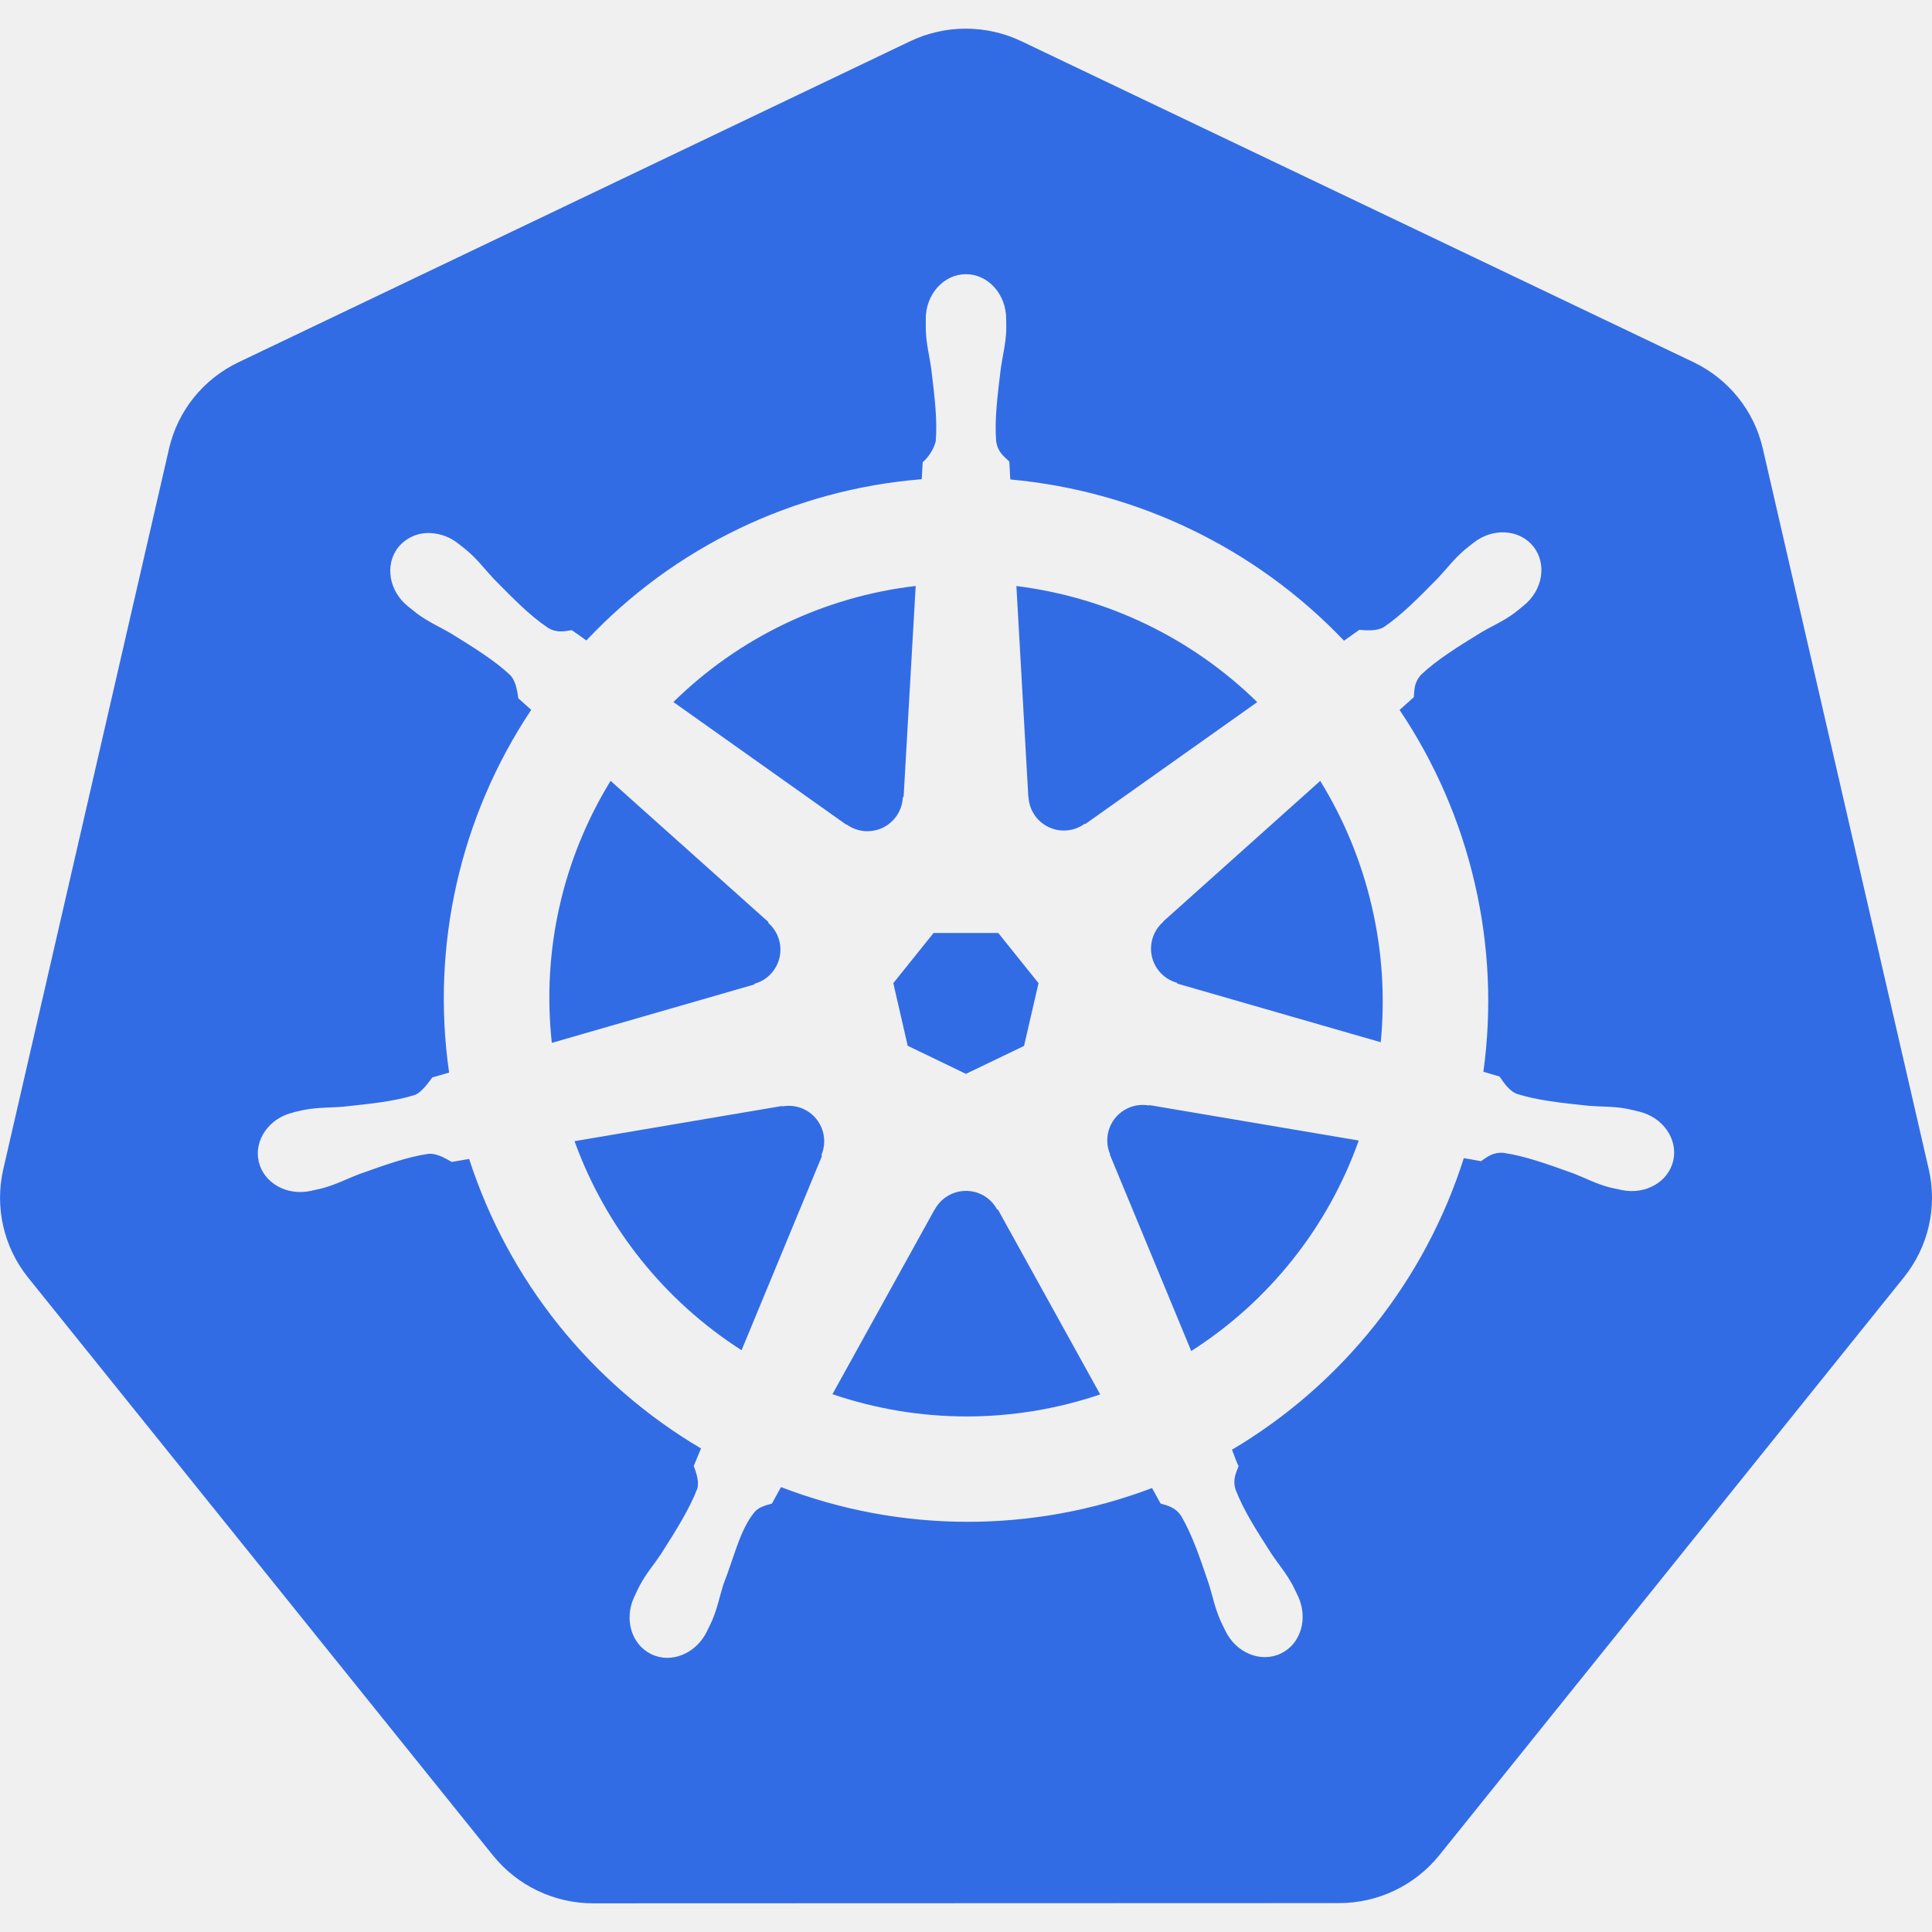
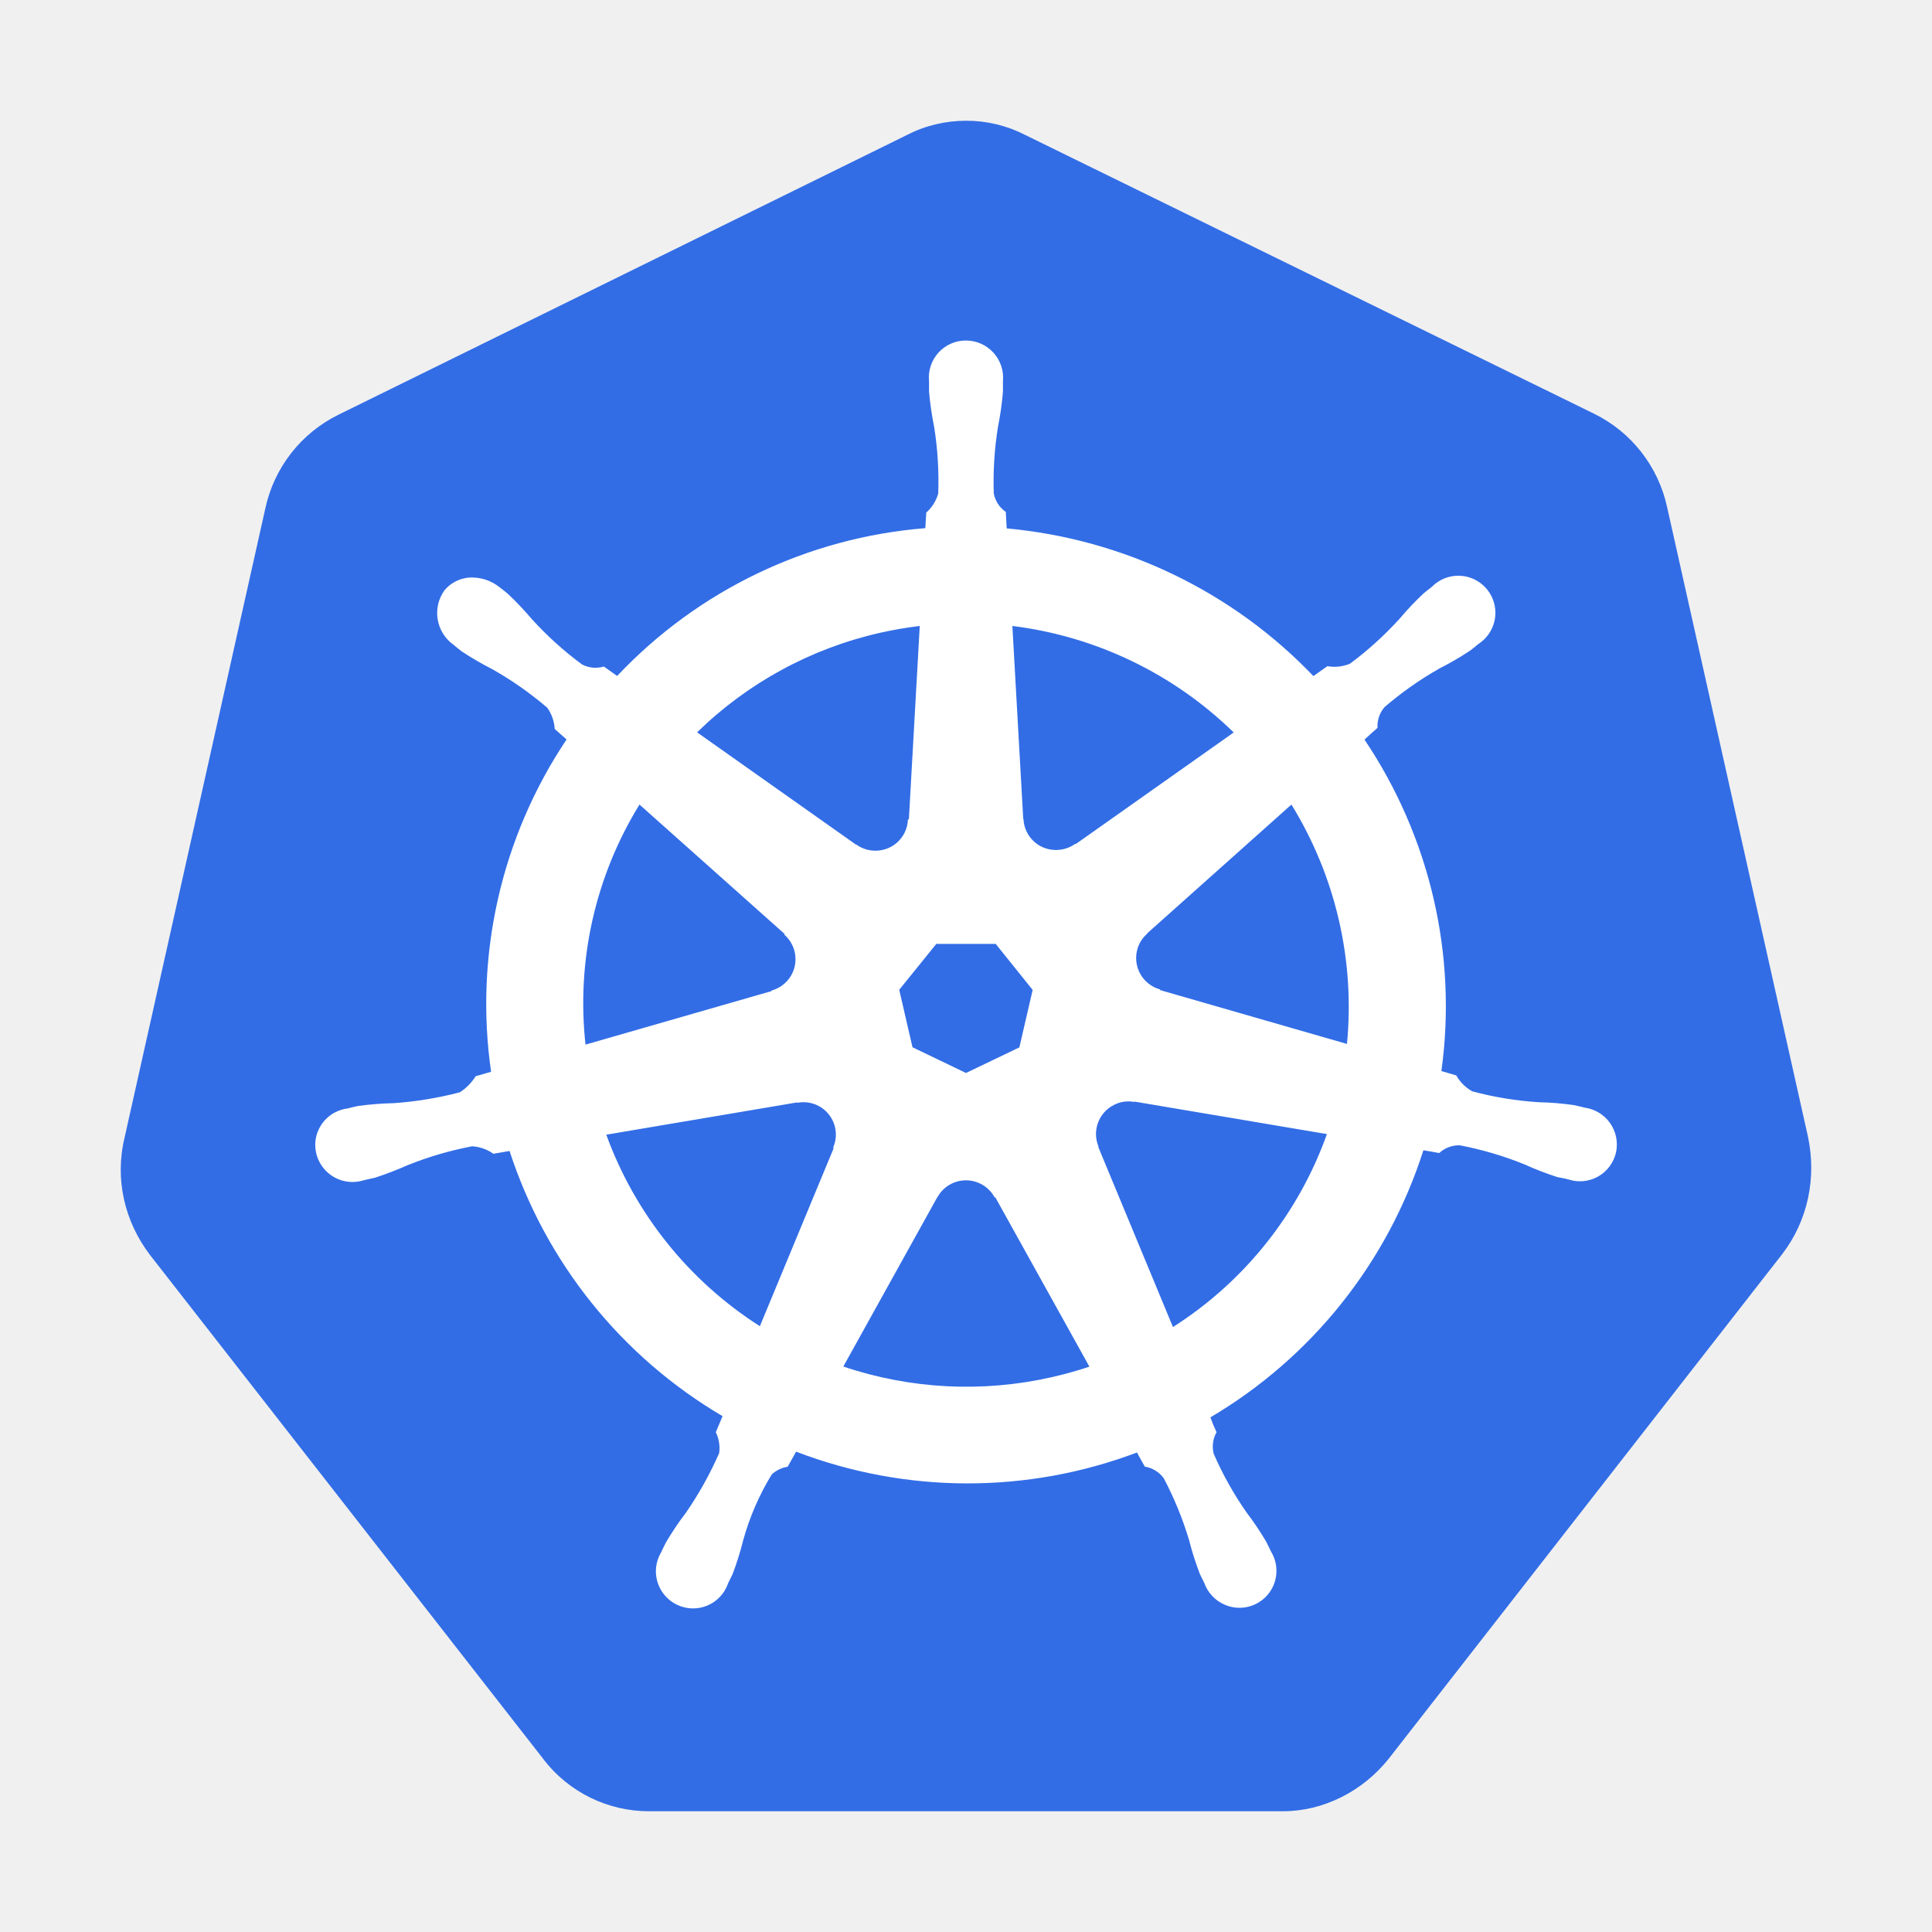
- <svg xmlns="http://www.w3.org/2000/svg" role="img" viewBox="0 0 24 24">
-   <path fill="#326CE5" d="M10.204 14.35l.007.01-.999 2.413a5.171 5.171 0 0 1-2.075-2.597l2.578-.437.004.005a.44.44 0 0 1 .484.606zm-.833-2.129a.44.44 0 0 0 .173-.756l.002-.011L7.585 9.7a5.143 5.143 0 0 0-.73 3.255l2.514-.725.002-.009zm1.145-1.98a.44.44 0 0 0 .699-.337l.01-.005.15-2.62a5.144 5.144 0 0 0-3.01 1.442l2.147 1.523.004-.002zm.76 2.75l.723.349.722-.347.18-.78-.5-.623h-.804l-.5.623.179.779zm1.5-3.095a.44.44 0 0 0 .7.336l.008.003 2.134-1.513a5.188 5.188 0 0 0-2.992-1.442l.148 2.615.002.001zm10.876 5.97l-5.773 7.181a1.6 1.6 0 0 1-1.248.594l-9.261.003a1.6 1.6 0 0 1-1.247-.596l-5.776-7.18a1.583 1.583 0 0 1-.307-1.34L2.1 5.573c.108-.47.425-.864.863-1.073L11.305.513a1.606 1.606 0 0 1 1.385 0l8.345 3.985c.438.209.755.604.863 1.073l2.062 8.955c.108.47-.005.963-.308 1.34zm-3.289-2.057c-.042-.01-.103-.026-.145-.034-.174-.033-.315-.025-.479-.038-.35-.037-.638-.067-.895-.148-.105-.04-.18-.165-.216-.216l-.201-.059a6.45 6.45 0 0 0-.105-2.332 6.465 6.465 0 0 0-.936-2.163c.052-.047.15-.133.177-.159.008-.09.001-.183.094-.282.197-.185.444-.338.743-.522.142-.084.273-.137.415-.242.032-.024.076-.062.11-.089.24-.191.295-.52.123-.736-.172-.216-.506-.236-.745-.045-.034.027-.08.062-.111.088-.134.116-.217.23-.33.35-.246.25-.45.458-.673.609-.097.056-.239.037-.303.033l-.19.135a6.545 6.545 0 0 0-4.146-2.003l-.012-.223c-.065-.062-.143-.115-.163-.25-.022-.268.015-.557.057-.905.023-.163.061-.298.068-.475.001-.04-.001-.099-.001-.142 0-.306-.224-.555-0.5-.555-.275 0-.499.249-.499.555l.001.014c0 .041-.002.092 0 .128.006.177.044.312.067.475.042.348.078.637.056.906a.545.545 0 0 1-.162.258l-.012.211a6.424 6.424 0 0 0-4.166 2.003 8.373 8.373 0 0 1-.18-.128c-.09.012-.18.04-.297-.029-.223-.15-.427-.358-.673-.608-.113-.12-.195-.234-.329-.349-.03-.026-.077-.062-.111-.088a.594.594 0 0 0-.348-.132.481.481 0 0 0-.398.176c-.172.216-.117.546.123.737l.007.005.104.083c.142.105.272.159.414.242.299.185.546.338.743.522.076.082.09.226.1.288l.16.143a6.462 6.462 0 0 0-1.02 4.506l-.208.06c-.055.072-.133.184-.215.217-.257.081-.546.11-.895.147-.164.014-.305.006-.48.039-.037.007-.09.02-.133.03l-.004.002-.007.002c-.295.071-.484.342-.423.608.061.267.349.429.645.365l.007-.001.01-.003.129-.029c.17-.046.294-.113.448-.172.33-.118.604-.217.87-.256.112-.009.23.069.288.101l.217-.037a6.5 6.5 0 0 0 2.88 3.596l-.09.218c.033.084.069.199.044.282-.097.252-.263.517-.452.813-.091.136-.185.242-.268.399-.02.037-.045.095-.064.134-.128.275-.034.591.213.71.248.12.556-.007.69-.282v-.002c.02-.039.046-.09.062-.127.07-.162.094-.301.144-.458.132-.332.205-.68.387-.897.05-.06.13-.082.215-.105l.113-.205a6.453 6.453 0 0 0 4.609.012l.106.192c.086.028.18.042.256.155.136.232.229.507.342.84.05.156.074.295.145.457.016.037.043.09.062.129.133.276.442.402.69.282.247-.118.341-.435.213-.71-.02-.039-.045-.096-.065-.134-.083-.156-.177-.261-.268-.398-.19-.296-.346-.541-.443-.793-.04-.13.007-.21.038-.294-.018-.022-.059-.144-.083-.202a6.499 6.499 0 0 0 2.88-3.622c.064.01.176.03.213.038.075-.05.144-.114.28-.104.266.039.54.138.87.256.154.06.277.128.448.173.036.01.088.019.13.028l.009.003.007.001c.297.064.584-.098.645-.365.06-.266-.128-.537-.423-.608zM16.4 9.701l-1.95 1.746v.005a.44.44 0 0 0 .173.757l.003.01 2.526.728a5.199 5.199 0 0 0-.108-1.674A5.208 5.208 0 0 0 16.4 9.7zm-4.013 5.325a.437.437 0 0 0-.404-.232.44.44 0 0 0-.372.233h-.002l-1.268 2.292a5.164 5.164 0 0 0 3.326.003l-1.27-2.296h-.01zm1.888-1.293a.44.44 0 0 0-.27.036.44.44 0 0 0-.214.572l-.003.004 1.01 2.438a5.15 5.15 0 0 0 2.081-2.615l-2.6-.44-.004.005z" />
+ <svg xmlns="http://www.w3.org/2000/svg" width="800px" height="800px" viewBox="0 0 16 16" fill="none">
+   <path fill="#326DE6" d="M4.5 14.569c.214.278.539.431.874.431h5.251c.335 0 .66-.165.875-.434l3.258-4.178c.214-.278.288-.633.214-.978l-1.165-5.207a1.128 1.128 0 00-.606-.777l-4.714-2.31A1.062 1.062 0 008.002 1c-.168 0-.335.038-.485.115l-4.715 2.32a1.129 1.129 0 00-.605.777L1.032 9.42c-.084.345 0 .7.214.978L4.5 14.568z" />
+   <path fill="#ffffff" fill-rule="evenodd" d="M12.741 9.128c.098.002.196.01.293.024l.058.013.031.008a.308.308 0 01.26.371.306.306 0 01-.396.223h-.004l-.003-.001-.003-.002a1.58 1.58 0 00-.03-.006l-.05-.01a2.55 2.55 0 01-.274-.106 2.867 2.867 0 00-.533-.157.242.242 0 00-.171.064 4.656 4.656 0 00-.131-.023 3.971 3.971 0 01-1.764 2.212c.015.042.032.083.051.123a.239.239 0 00-.023.18c.074.17.165.332.271.484.06.078.114.16.164.244l.028.057.012.025a.306.306 0 01-.381.44.308.308 0 01-.172-.18l-.01-.02a1.57 1.57 0 01-.028-.058 2.546 2.546 0 01-.089-.28 2.837 2.837 0 00-.21-.512.242.242 0 00-.156-.095l-.03-.053-.035-.064a3.97 3.97 0 01-2.823-.007l-.07.125a.25.25 0 00-.132.064 2.13 2.13 0 00-.237.548 2.518 2.518 0 01-.088.28 1.196 1.196 0 01-.025.05l-.013.027v.001a.306.306 0 01-.421.173.308.308 0 01-.173-.314.306.306 0 01.041-.12l.014-.03.026-.052c.05-.085.104-.166.164-.244.108-.156.2-.322.277-.496a.302.302 0 00-.028-.173l.056-.133A3.972 3.972 0 014.22 9.532l-.134.023a.34.34 0 00-.176-.062 2.871 2.871 0 00-.533.156c-.09.04-.181.075-.274.105a1.017 1.017 0 01-.05.011l-.03.007H3.02l-.002.002h-.005a.308.308 0 01-.397-.349.306.306 0 01.261-.245l.005-.001h.002l.006-.002c.024-.006.054-.014.076-.018.097-.013.195-.021.293-.023.186-.013.37-.043.549-.09a.422.422 0 00.131-.133l.128-.037a3.938 3.938 0 01.625-2.752l-.098-.087a.338.338 0 00-.062-.176 2.854 2.854 0 00-.455-.319 2.557 2.557 0 01-.254-.148l-.048-.038-.015-.013-.004-.003a.323.323 0 01-.076-.45.295.295 0 01.244-.107.365.365 0 01.213.08l.022.017c.016.013.034.026.046.037.072.067.139.139.202.213.125.137.263.262.412.372.056.03.121.036.182.018l.11.078a3.938 3.938 0 012.552-1.224l.008-.129a.332.332 0 00.099-.158 2.844 2.844 0 00-.034-.553 2.56 2.56 0 01-.042-.29v-.082-.005A.306.306 0 018 2.82a.308.308 0 01.306.337v.087a2.529 2.529 0 01-.041.29 2.85 2.85 0 00-.035.553.242.242 0 00.1.153v.007l.007.129c.967.088 1.87.522 2.54 1.223l.116-.082a.34.34 0 00.186-.02c.149-.11.287-.236.412-.373.063-.075.13-.146.202-.213l.051-.04.017-.014a.307.307 0 11.381.477l-.024.02c-.015.012-.03.025-.043.034a2.537 2.537 0 01-.254.148 2.87 2.87 0 00-.455.32.241.241 0 00-.058.172l-.05.044-.058.053c.542.806.77 1.783.637 2.745l.123.036c.031.055.077.101.133.132.179.048.363.078.548.09zM7.291 5.24c.107-.024.216-.043.326-.056l-.09 1.6-.008.004a.268.268 0 01-.293.256.27.27 0 01-.135-.05l-.002.001-1.316-.93c.419-.41.945-.696 1.518-.825zm1.618 1.75l1.308-.924a3.182 3.182 0 00-1.833-.882l.09 1.598h.002a.268.268 0 00.294.256.27.27 0 00.135-.05l.004.002zm2.248 1.656L9.609 8.2l-.002-.006a.27.27 0 01-.185-.343.27.27 0 01.08-.12L9.5 7.73l1.195-1.067c.366.594.527 1.29.46 1.983zM9.096 9.5l.618 1.49a3.148 3.148 0 001.275-1.598l-1.593-.269-.002.003a.26.26 0 00-.166.023.27.27 0 00-.13.348l-.002.003zm-.385 1.905c-.573.13-1.17.1-1.727-.088l.777-1.4h.001a.27.27 0 01.475-.001h.006l.779 1.402a3.286 3.286 0 01-.311.087zm-2.418-.422l.611-1.474-.004-.006a.268.268 0 00-.297-.37L6.6 9.13l-1.579.267a3.16 3.16 0 001.272 1.586zm-.997-4.32l1.201 1.071-.001.007a.269.269 0 01-.106.462l-.001.005-1.54.443a3.134 3.134 0 01.447-1.988zm2.95 1.154h-.492l-.307.38.11.476.443.213.442-.212.11-.476-.306-.381z" clip-rule="evenodd" />
</svg>
